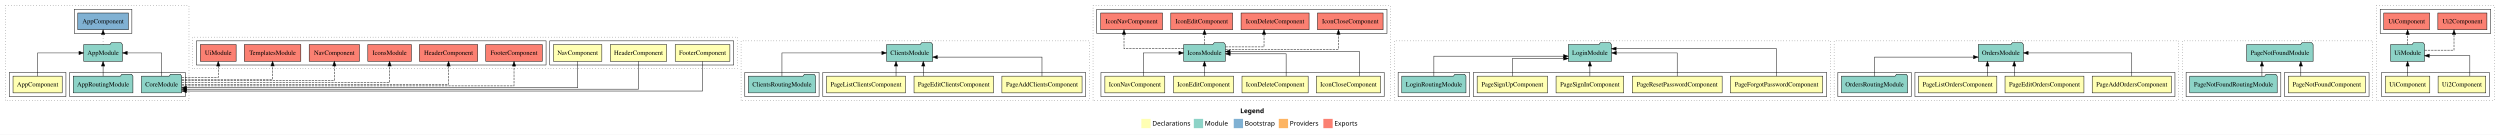
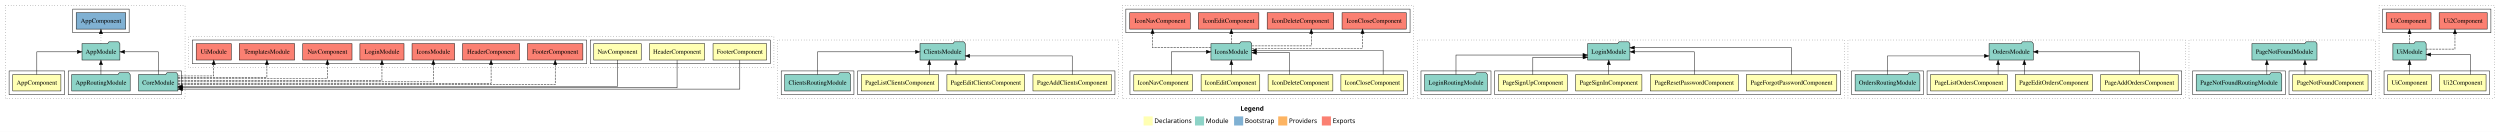
- <svg xmlns="http://www.w3.org/2000/svg" width="5384pt" height="290pt" viewBox="0.00 0.00 5384.00 290.00">
+ <svg xmlns="http://www.w3.org/2000/svg" width="5498pt" height="290pt" viewBox="0.00 0.00 5498.00 290.00">
  <g id="graph0" class="graph" transform="scale(1 1) rotate(0) translate(4 286)">
-     <polygon fill="white" stroke="transparent" points="-4,4 -4,-286 5380,-286 5380,4 -4,4" />
-     <text text-anchor="start" x="2667.01" y="-42.4" font-family="sans-serif" font-weight="bold" font-size="14.00">Legend</text>
-     <polygon fill="#ffffb3" stroke="transparent" points="2454,-10 2454,-30 2474,-30 2474,-10 2454,-10" />
-     <text text-anchor="start" x="2477.63" y="-15.4" font-family="sans-serif" font-size="14.00">  Declarations</text>
-     <polygon fill="#8dd3c7" stroke="transparent" points="2567,-10 2567,-30 2587,-30 2587,-10 2567,-10" />
-     <text text-anchor="start" x="2590.73" y="-15.4" font-family="sans-serif" font-size="14.00">  Module</text>
-     <polygon fill="#80b1d3" stroke="transparent" points="2653,-10 2653,-30 2673,-30 2673,-10 2653,-10" />
-     <text text-anchor="start" x="2676.78" y="-15.4" font-family="sans-serif" font-size="14.00">  Bootstrap</text>
-     <polygon fill="#fdb462" stroke="transparent" points="2750,-10 2750,-30 2770,-30 2770,-10 2750,-10" />
-     <text text-anchor="start" x="2773.67" y="-15.4" font-family="sans-serif" font-size="14.00">  Providers</text>
-     <polygon fill="#fb8072" stroke="transparent" points="2846,-10 2846,-30 2866,-30 2866,-10 2846,-10" />
-     <text text-anchor="start" x="2869.73" y="-15.4" font-family="sans-serif" font-size="14.00">  Exports</text>
+     <polygon fill="white" stroke="transparent" points="-4,4 -4,-286 5494,-286 5494,4 -4,4" />
+     <text text-anchor="start" x="2724.01" y="-42.4" font-family="sans-serif" font-weight="bold" font-size="14.00">Legend</text>
+     <polygon fill="#ffffb3" stroke="transparent" points="2511,-10 2511,-30 2531,-30 2531,-10 2511,-10" />
+     <text text-anchor="start" x="2534.63" y="-15.4" font-family="sans-serif" font-size="14.00">  Declarations</text>
+     <polygon fill="#8dd3c7" stroke="transparent" points="2624,-10 2624,-30 2644,-30 2644,-10 2624,-10" />
+     <text text-anchor="start" x="2647.73" y="-15.4" font-family="sans-serif" font-size="14.00">  Module</text>
+     <polygon fill="#80b1d3" stroke="transparent" points="2710,-10 2710,-30 2730,-30 2730,-10 2710,-10" />
+     <text text-anchor="start" x="2733.78" y="-15.4" font-family="sans-serif" font-size="14.00">  Bootstrap</text>
+     <polygon fill="#fdb462" stroke="transparent" points="2807,-10 2807,-30 2827,-30 2827,-10 2807,-10" />
+     <text text-anchor="start" x="2830.67" y="-15.4" font-family="sans-serif" font-size="14.00">  Providers</text>
+     <polygon fill="#fb8072" stroke="transparent" points="2903,-10 2903,-30 2923,-30 2923,-10 2903,-10" />
+     <text text-anchor="start" x="2926.73" y="-15.4" font-family="sans-serif" font-size="14.00">  Exports</text>
    <g id="clust1" class="cluster">
      <polygon fill="none" stroke="black" stroke-dasharray="1,5" points="8,-70 8,-274 403,-274 403,-70 8,-70" />
    </g>
    <g id="clust2" class="cluster">
      <polygon fill="none" stroke="black" points="16,-78 16,-130 138,-130 138,-78 16,-78" />
    </g>
    <g id="clust4" class="cluster">
      <polygon fill="none" stroke="black" points="146,-78 146,-130 395,-130 395,-78 146,-78" />
    </g>
    <g id="clust6" class="cluster">
      <polygon fill="none" stroke="black" points="156,-214 156,-266 280,-266 280,-214 156,-214" />
    </g>
    <g id="clust14" class="cluster">
-       <polygon fill="none" stroke="black" stroke-dasharray="1,5" points="1592,-70 1592,-198 2342,-198 2342,-70 1592,-70" />
+       <polygon fill="none" stroke="black" stroke-dasharray="1,5" points="1706,-70 1706,-198 2456,-198 2456,-70 1706,-70" />
    </g>
    <g id="clust15" class="cluster">
-       <polygon fill="none" stroke="black" points="1768,-78 1768,-130 2334,-130 2334,-78 1768,-78" />
+       <polygon fill="none" stroke="black" points="1882,-78 1882,-130 2448,-130 2448,-78 1882,-78" />
    </g>
    <g id="clust19" class="cluster">
-       <polygon fill="none" stroke="black" points="1600,-78 1600,-130 1760,-130 1760,-78 1600,-78" />
+       <polygon fill="none" stroke="black" points="1714,-78 1714,-130 1874,-130 1874,-78 1714,-78" />
    </g>
    <g id="clust29" class="cluster">
-       <polygon fill="none" stroke="black" stroke-dasharray="1,5" points="411,-138 411,-206 1584,-206 1584,-138 411,-138" />
+       <polygon fill="none" stroke="black" stroke-dasharray="1,5" points="411,-138 411,-206 1698,-206 1698,-138 411,-138" />
    </g>
    <g id="clust30" class="cluster">
-       <polygon fill="none" stroke="black" points="1180,-146 1180,-198 1576,-198 1576,-146 1180,-146" />
+       <polygon fill="none" stroke="black" points="1294,-146 1294,-198 1690,-198 1690,-146 1294,-146" />
    </g>
    <g id="clust35" class="cluster">
-       <polygon fill="none" stroke="black" points="419,-146 419,-198 1172,-198 1172,-146 419,-146" />
+       <polygon fill="none" stroke="black" points="419,-146 419,-198 1286,-198 1286,-146 419,-146" />
    </g>
    <g id="clust38" class="cluster">
-       <polygon fill="none" stroke="black" stroke-dasharray="1,5" points="2350,-70 2350,-274 2991,-274 2991,-70 2350,-70" />
+       <polygon fill="none" stroke="black" stroke-dasharray="1,5" points="2464,-70 2464,-274 3105,-274 3105,-70 2464,-70" />
    </g>
    <g id="clust39" class="cluster">
-       <polygon fill="none" stroke="black" points="2367,-78 2367,-130 2977,-130 2977,-78 2367,-78" />
+       <polygon fill="none" stroke="black" points="2481,-78 2481,-130 3091,-130 3091,-78 2481,-78" />
    </g>
    <g id="clust45" class="cluster">
-       <polygon fill="none" stroke="black" points="2358,-214 2358,-266 2983,-266 2983,-214 2358,-214" />
+       <polygon fill="none" stroke="black" points="2472,-214 2472,-266 3097,-266 3097,-214 2472,-214" />
    </g>
    <g id="clust48" class="cluster">
-       <polygon fill="none" stroke="black" stroke-dasharray="1,5" points="2999,-70 2999,-198 3938,-198 3938,-70 2999,-70" />
+       <polygon fill="none" stroke="black" stroke-dasharray="1,5" points="3113,-70 3113,-198 4052,-198 4052,-70 3113,-70" />
    </g>
    <g id="clust49" class="cluster">
-       <polygon fill="none" stroke="black" points="3169,-78 3169,-130 3930,-130 3930,-78 3169,-78" />
+       <polygon fill="none" stroke="black" points="3283,-78 3283,-130 4044,-130 4044,-78 3283,-78" />
    </g>
    <g id="clust54" class="cluster">
-       <polygon fill="none" stroke="black" points="3007,-78 3007,-130 3161,-130 3161,-78 3007,-78" />
+       <polygon fill="none" stroke="black" points="3121,-78 3121,-130 3275,-130 3275,-78 3121,-78" />
    </g>
    <g id="clust64" class="cluster">
-       <polygon fill="none" stroke="black" stroke-dasharray="1,5" points="3946,-70 3946,-198 4688,-198 4688,-70 3946,-70" />
+       <polygon fill="none" stroke="black" stroke-dasharray="1,5" points="4060,-70 4060,-198 4802,-198 4802,-70 4060,-70" />
    </g>
    <g id="clust65" class="cluster">
-       <polygon fill="none" stroke="black" points="4120,-78 4120,-130 4680,-130 4680,-78 4120,-78" />
+       <polygon fill="none" stroke="black" points="4234,-78 4234,-130 4794,-130 4794,-78 4234,-78" />
    </g>
    <g id="clust69" class="cluster">
-       <polygon fill="none" stroke="black" points="3954,-78 3954,-130 4112,-130 4112,-78 3954,-78" />
+       <polygon fill="none" stroke="black" points="4068,-78 4068,-130 4226,-130 4226,-78 4068,-78" />
    </g>
    <g id="clust79" class="cluster">
-       <polygon fill="none" stroke="black" stroke-dasharray="1,5" points="4696,-70 4696,-198 5106,-198 5106,-70 4696,-70" />
+       <polygon fill="none" stroke="black" stroke-dasharray="1,5" points="4810,-70 4810,-198 5220,-198 5220,-70 4810,-70" />
    </g>
    <g id="clust80" class="cluster">
-       <polygon fill="none" stroke="black" points="4916,-78 4916,-130 5098,-130 5098,-78 4916,-78" />
+       <polygon fill="none" stroke="black" points="5030,-78 5030,-130 5212,-130 5212,-78 5030,-78" />
    </g>
    <g id="clust82" class="cluster">
-       <polygon fill="none" stroke="black" points="4704,-78 4704,-130 4908,-130 4908,-78 4704,-78" />
+       <polygon fill="none" stroke="black" points="4818,-78 4818,-130 5022,-130 5022,-78 4818,-78" />
    </g>
    <g id="clust104" class="cluster">
-       <polygon fill="none" stroke="black" stroke-dasharray="1,5" points="5114,-70 5114,-274 5368,-274 5368,-70 5114,-70" />
+       <polygon fill="none" stroke="black" stroke-dasharray="1,5" points="5228,-70 5228,-274 5482,-274 5482,-70 5228,-70" />
    </g>
    <g id="clust105" class="cluster">
-       <polygon fill="none" stroke="black" points="5125,-78 5125,-130 5357,-130 5357,-78 5125,-78" />
+       <polygon fill="none" stroke="black" points="5239,-78 5239,-130 5471,-130 5471,-78 5239,-78" />
    </g>
    <g id="clust109" class="cluster">
-       <polygon fill="none" stroke="black" points="5122,-214 5122,-266 5360,-266 5360,-214 5122,-214" />
+       <polygon fill="none" stroke="black" points="5236,-214 5236,-266 5474,-266 5474,-214 5236,-214" />
    </g>
    <g id="node1" class="node">
      <polygon fill="#ffffb3" stroke="black" points="129.94,-122 24.06,-122 24.06,-86 129.94,-86 129.94,-122" />
      <text text-anchor="middle" x="77" y="-99.8" font-family="Times,serif" font-size="14.00">AppComponent</text>
    </g>
    <g id="node2" class="node">
      <polygon fill="#8dd3c7" stroke="black" points="259.66,-190 256.66,-194 235.66,-194 232.66,-190 176.34,-190 176.34,-154 259.66,-154 259.66,-190" />
      <text text-anchor="middle" x="218" y="-167.8" font-family="Times,serif" font-size="14.00">AppModule</text>
    </g>
    <g id="edge1" class="edge">
      <path fill="none" stroke="black" d="M77,-122.22C77,-142.37 77,-172 77,-172 77,-172 166.08,-172 166.08,-172" />
      <polygon fill="black" stroke="black" points="166.08,-175.5 176.08,-172 166.08,-168.5 166.08,-175.5" />
    </g>
    <g id="node5" class="node">
      <polygon fill="#80b1d3" stroke="black" points="272.44,-258 163.56,-258 163.56,-222 272.44,-222 272.44,-258" />
      <text text-anchor="middle" x="218" y="-235.8" font-family="Times,serif" font-size="14.00">AppComponent </text>
    </g>
    <g id="edge4" class="edge">
      <path fill="none" stroke="black" stroke-dasharray="1,5" d="M218,-190.22C218,-190.22 218,-211.73 218,-211.73" />
      <polygon fill="black" stroke="black" points="214.5,-211.73 218,-221.73 221.5,-211.73 214.5,-211.73" />
    </g>
    <g id="node3" class="node">
      <polygon fill="#8dd3c7" stroke="black" points="282.27,-122 279.27,-126 258.27,-126 255.27,-122 153.73,-122 153.73,-86 282.27,-86 282.27,-122" />
      <text text-anchor="middle" x="218" y="-99.8" font-family="Times,serif" font-size="14.00">AppRoutingModule</text>
    </g>
    <g id="edge2" class="edge">
      <path fill="none" stroke="black" d="M218,-122.22C218,-122.22 218,-143.73 218,-143.73" />
      <polygon fill="black" stroke="black" points="214.5,-143.73 218,-153.73 221.5,-143.73 214.5,-143.73" />
    </g>
    <g id="node4" class="node">
      <polygon fill="#8dd3c7" stroke="black" points="387.26,-122 384.26,-126 363.26,-126 360.26,-122 300.74,-122 300.74,-86 387.26,-86 387.26,-122" />
      <text text-anchor="middle" x="344" y="-99.8" font-family="Times,serif" font-size="14.00">CoreModule</text>
    </g>
    <g id="edge3" class="edge">
      <path fill="none" stroke="black" d="M344,-122.22C344,-142.37 344,-172 344,-172 344,-172 269.96,-172 269.96,-172" />
      <polygon fill="black" stroke="black" points="269.96,-168.5 259.96,-172 269.96,-175.5 269.96,-168.5" />
    </g>
    <g id="node14" class="node">
-       <polygon fill="#fb8072" stroke="black" points="1163.88,-190 1042.12,-190 1042.12,-154 1163.88,-154 1163.88,-190" />
-       <text text-anchor="middle" x="1103" y="-167.8" font-family="Times,serif" font-size="14.00">FooterComponent </text>
+       <polygon fill="#fb8072" stroke="black" points="1277.88,-190 1156.12,-190 1156.12,-154 1277.88,-154 1277.88,-190" />
+       <text text-anchor="middle" x="1217" y="-167.8" font-family="Times,serif" font-size="14.00">FooterComponent </text>
    </g>
    <g id="edge12" class="edge">
-       <path fill="none" stroke="black" stroke-dasharray="5,2" d="M387.53,-101C548.81,-101 1103,-101 1103,-101 1103,-101 1103,-143.72 1103,-143.72" />
-       <polygon fill="black" stroke="black" points="1099.5,-143.72 1103,-153.72 1106.5,-143.72 1099.5,-143.72" />
+       <path fill="none" stroke="black" stroke-dasharray="5,2" d="M387.29,-100C563.45,-100 1217,-100 1217,-100 1217,-100 1217,-143.83 1217,-143.83" />
+       <polygon fill="black" stroke="black" points="1213.5,-143.83 1217,-153.83 1220.5,-143.83 1213.5,-143.83" />
    </g>
    <g id="node15" class="node">
-       <polygon fill="#fb8072" stroke="black" points="1024.74,-190 899.26,-190 899.26,-154 1024.74,-154 1024.74,-190" />
-       <text text-anchor="middle" x="962" y="-167.8" font-family="Times,serif" font-size="14.00">HeaderComponent </text>
+       <polygon fill="#fb8072" stroke="black" points="1138.74,-190 1013.26,-190 1013.26,-154 1138.74,-154 1138.74,-190" />
+       <text text-anchor="middle" x="1076" y="-167.8" font-family="Times,serif" font-size="14.00">HeaderComponent </text>
    </g>
    <g id="edge13" class="edge">
-       <path fill="none" stroke="black" stroke-dasharray="5,2" d="M387.46,-104C528.13,-104 962,-104 962,-104 962,-104 962,-143.78 962,-143.78" />
-       <polygon fill="black" stroke="black" points="958.5,-143.78 962,-153.78 965.5,-143.78 958.5,-143.78" />
+       <path fill="none" stroke="black" stroke-dasharray="5,2" d="M387.33,-103C544.57,-103 1076,-103 1076,-103 1076,-103 1076,-143.87 1076,-143.87" />
+       <polygon fill="black" stroke="black" points="1072.5,-143.87 1076,-153.87 1079.5,-143.87 1072.5,-143.87" />
    </g>
    <g id="node16" class="node">
-       <polygon fill="#fb8072" stroke="black" points="881.87,-190 788.13,-190 788.13,-154 881.87,-154 881.87,-190" />
-       <text text-anchor="middle" x="835" y="-167.8" font-family="Times,serif" font-size="14.00">IconsModule </text>
+       <polygon fill="#fb8072" stroke="black" points="995.87,-190 902.13,-190 902.13,-154 995.87,-154 995.87,-190" />
+       <text text-anchor="middle" x="949" y="-167.8" font-family="Times,serif" font-size="14.00">IconsModule </text>
    </g>
    <g id="edge14" class="edge">
-       <path fill="none" stroke="black" stroke-dasharray="5,2" d="M387.57,-108C507.74,-108 835,-108 835,-108 835,-108 835,-143.83 835,-143.83" />
-       <polygon fill="black" stroke="black" points="831.5,-143.83 835,-153.83 838.5,-143.83 831.5,-143.83" />
+       <path fill="none" stroke="black" stroke-dasharray="5,2" d="M387.51,-106C526.23,-106 949,-106 949,-106 949,-106 949,-143.97 949,-143.97" />
+       <polygon fill="black" stroke="black" points="945.5,-143.97 949,-153.97 952.5,-143.97 945.5,-143.97" />
    </g>
    <g id="node17" class="node">
+       <polygon fill="#fb8072" stroke="black" points="884.49,-190 787.51,-190 787.51,-154 884.49,-154 884.49,-190" />
+       <text text-anchor="middle" x="836" y="-167.8" font-family="Times,serif" font-size="14.00">LoginModule </text>
+     </g>
+     <g id="edge15" class="edge">
+       <path fill="none" stroke="black" stroke-dasharray="5,2" d="M387.66,-109C508.07,-109 836,-109 836,-109 836,-109 836,-143.78 836,-143.78" />
+       <polygon fill="black" stroke="black" points="832.5,-143.78 836,-153.78 839.5,-143.78 832.5,-143.78" />
+     </g>
+     <g id="node18" class="node">
      <polygon fill="#fb8072" stroke="black" points="770.15,-190 661.85,-190 661.85,-154 770.15,-154 770.15,-190" />
      <text text-anchor="middle" x="716" y="-167.8" font-family="Times,serif" font-size="14.00">NavComponent </text>
    </g>
-     <g id="edge15" class="edge">
-       <path fill="none" stroke="black" stroke-dasharray="5,2" d="M387.4,-112C485.53,-112 716,-112 716,-112 716,-112 716,-144 716,-144" />
-       <polygon fill="black" stroke="black" points="712.5,-144 716,-154 719.5,-144 712.5,-144" />
-     </g>
-     <g id="node18" class="node">
+     <g id="edge16" class="edge">
+       <path fill="none" stroke="black" stroke-dasharray="5,2" d="M387.4,-113C485.53,-113 716,-113 716,-113 716,-113 716,-143.98 716,-143.98" />
+       <polygon fill="black" stroke="black" points="712.5,-143.98 716,-153.98 719.5,-143.98 712.5,-143.98" />
+     </g>
+     <g id="node19" class="node">
      <polygon fill="#fb8072" stroke="black" points="643.86,-190 522.14,-190 522.14,-154 643.86,-154 643.86,-190" />
      <text text-anchor="middle" x="583" y="-167.8" font-family="Times,serif" font-size="14.00">TemplatesModule </text>
    </g>
-     <g id="edge16" class="edge">
-       <path fill="none" stroke="black" stroke-dasharray="5,2" d="M387.28,-115C456.15,-115 583,-115 583,-115 583,-115 583,-143.96 583,-143.96" />
-       <polygon fill="black" stroke="black" points="579.5,-143.96 583,-153.96 586.5,-143.96 579.5,-143.96" />
-     </g>
-     <g id="node19" class="node">
+     <g id="edge17" class="edge">
+       <path fill="none" stroke="black" stroke-dasharray="5,2" d="M387.28,-116C456.15,-116 583,-116 583,-116 583,-116 583,-143.97 583,-143.97" />
+       <polygon fill="black" stroke="black" points="579.5,-143.97 583,-153.97 586.5,-143.97 579.5,-143.97" />
+     </g>
+     <g id="node20" class="node">
      <polygon fill="#fb8072" stroke="black" points="504.55,-190 427.45,-190 427.45,-154 504.55,-154 504.55,-190" />
      <text text-anchor="middle" x="466" y="-167.8" font-family="Times,serif" font-size="14.00">UiModule </text>
    </g>
-     <g id="edge17" class="edge">
+     <g id="edge18" class="edge">
      <path fill="none" stroke="black" stroke-dasharray="5,2" d="M387.36,-119C422.42,-119 466,-119 466,-119 466,-119 466,-143.76 466,-143.76" />
      <polygon fill="black" stroke="black" points="462.5,-143.76 466,-153.76 469.5,-143.76 462.5,-143.76" />
    </g>
    <g id="node6" class="node">
-       <polygon fill="#ffffb3" stroke="black" points="2326.32,-122 2153.68,-122 2153.68,-86 2326.32,-86 2326.32,-122" />
-       <text text-anchor="middle" x="2240" y="-99.8" font-family="Times,serif" font-size="14.00">PageAddClientsComponent</text>
+       <polygon fill="#ffffb3" stroke="black" points="2440.32,-122 2267.68,-122 2267.68,-86 2440.32,-86 2440.32,-122" />
+       <text text-anchor="middle" x="2354" y="-99.8" font-family="Times,serif" font-size="14.00">PageAddClientsComponent</text>
    </g>
    <g id="node9" class="node">
-       <polygon fill="#8dd3c7" stroke="black" points="2004.72,-190 2001.72,-194 1980.72,-194 1977.72,-190 1905.28,-190 1905.28,-154 2004.72,-154 2004.72,-190" />
-       <text text-anchor="middle" x="1955" y="-167.8" font-family="Times,serif" font-size="14.00">ClientsModule</text>
+       <polygon fill="#8dd3c7" stroke="black" points="2118.72,-190 2115.72,-194 2094.72,-194 2091.72,-190 2019.28,-190 2019.28,-154 2118.72,-154 2118.72,-190" />
+       <text text-anchor="middle" x="2069" y="-167.8" font-family="Times,serif" font-size="14.00">ClientsModule</text>
    </g>
    <g id="edge5" class="edge">
-       <path fill="none" stroke="black" d="M2240,-122.02C2240,-139.37 2240,-163 2240,-163 2240,-163 2014.64,-163 2014.64,-163" />
-       <polygon fill="black" stroke="black" points="2014.64,-159.5 2004.64,-163 2014.64,-166.5 2014.64,-159.5" />
+       <path fill="none" stroke="black" d="M2354,-122.02C2354,-139.37 2354,-163 2354,-163 2354,-163 2128.64,-163 2128.64,-163" />
+       <polygon fill="black" stroke="black" points="2128.64,-159.5 2118.64,-163 2128.64,-166.5 2128.64,-159.5" />
    </g>
    <g id="node7" class="node">
-       <polygon fill="#ffffb3" stroke="black" points="2135.55,-122 1964.45,-122 1964.45,-86 2135.55,-86 2135.55,-122" />
-       <text text-anchor="middle" x="2050" y="-99.8" font-family="Times,serif" font-size="14.00">PageEditClientsComponent</text>
+       <polygon fill="#ffffb3" stroke="black" points="2249.55,-122 2078.45,-122 2078.45,-86 2249.55,-86 2249.55,-122" />
+       <text text-anchor="middle" x="2164" y="-99.8" font-family="Times,serif" font-size="14.00">PageEditClientsComponent</text>
    </g>
    <g id="edge6" class="edge">
-       <path fill="none" stroke="black" d="M1984.42,-122.22C1984.42,-122.22 1984.42,-143.73 1984.42,-143.73" />
-       <polygon fill="black" stroke="black" points="1980.92,-143.73 1984.42,-153.73 1987.92,-143.73 1980.92,-143.73" />
+       <path fill="none" stroke="black" d="M2098.42,-122.22C2098.42,-122.22 2098.42,-143.73 2098.42,-143.73" />
+       <polygon fill="black" stroke="black" points="2094.92,-143.73 2098.42,-153.73 2101.92,-143.73 2094.92,-143.73" />
    </g>
    <g id="node8" class="node">
-       <polygon fill="#ffffb3" stroke="black" points="1945.99,-122 1776.01,-122 1776.01,-86 1945.99,-86 1945.99,-122" />
-       <text text-anchor="middle" x="1861" y="-99.8" font-family="Times,serif" font-size="14.00">PageListClientsComponent</text>
+       <polygon fill="#ffffb3" stroke="black" points="2059.99,-122 1890.01,-122 1890.01,-86 2059.99,-86 2059.99,-122" />
+       <text text-anchor="middle" x="1975" y="-99.8" font-family="Times,serif" font-size="14.00">PageListClientsComponent</text>
    </g>
    <g id="edge7" class="edge">
-       <path fill="none" stroke="black" d="M1925.69,-122.22C1925.69,-122.22 1925.69,-143.73 1925.69,-143.73" />
-       <polygon fill="black" stroke="black" points="1922.19,-143.73 1925.69,-153.73 1929.19,-143.73 1922.19,-143.73" />
+       <path fill="none" stroke="black" d="M2039.69,-122.22C2039.69,-122.22 2039.69,-143.73 2039.69,-143.73" />
+       <polygon fill="black" stroke="black" points="2036.19,-143.73 2039.69,-153.73 2043.19,-143.73 2036.19,-143.73" />
    </g>
    <g id="node10" class="node">
-       <polygon fill="#8dd3c7" stroke="black" points="1752.34,-122 1749.34,-126 1728.34,-126 1725.34,-122 1607.66,-122 1607.66,-86 1752.34,-86 1752.34,-122" />
-       <text text-anchor="middle" x="1680" y="-99.8" font-family="Times,serif" font-size="14.00">ClientsRoutingModule</text>
+       <polygon fill="#8dd3c7" stroke="black" points="1866.34,-122 1863.34,-126 1842.34,-126 1839.34,-122 1721.66,-122 1721.66,-86 1866.34,-86 1866.34,-122" />
+       <text text-anchor="middle" x="1794" y="-99.8" font-family="Times,serif" font-size="14.00">ClientsRoutingModule</text>
    </g>
    <g id="edge8" class="edge">
-       <path fill="none" stroke="black" d="M1680,-122.22C1680,-142.37 1680,-172 1680,-172 1680,-172 1895.2,-172 1895.2,-172" />
-       <polygon fill="black" stroke="black" points="1895.2,-175.5 1905.2,-172 1895.2,-168.5 1895.2,-175.5" />
+       <path fill="none" stroke="black" d="M1794,-122.22C1794,-142.37 1794,-172 1794,-172 1794,-172 2009.2,-172 2009.2,-172" />
+       <polygon fill="black" stroke="black" points="2009.2,-175.5 2019.2,-172 2009.2,-168.5 2009.2,-175.5" />
    </g>
    <g id="node11" class="node">
-       <polygon fill="#ffffb3" stroke="black" points="1567.88,-190 1450.12,-190 1450.12,-154 1567.88,-154 1567.88,-190" />
-       <text text-anchor="middle" x="1509" y="-167.8" font-family="Times,serif" font-size="14.00">FooterComponent</text>
+       <polygon fill="#ffffb3" stroke="black" points="1681.88,-190 1564.12,-190 1564.12,-154 1681.88,-154 1681.88,-190" />
+       <text text-anchor="middle" x="1623" y="-167.8" font-family="Times,serif" font-size="14.00">FooterComponent</text>
    </g>
    <g id="edge9" class="edge">
-       <path fill="none" stroke="black" d="M1509,-153.8C1509,-129.64 1509,-90 1509,-90 1509,-90 397.54,-90 397.54,-90" />
-       <polygon fill="black" stroke="black" points="397.54,-86.5 387.54,-90 397.54,-93.5 397.54,-86.5" />
+       <path fill="none" stroke="black" d="M1623,-153.8C1623,-129.64 1623,-90 1623,-90 1623,-90 397.29,-90 397.29,-90" />
+       <polygon fill="black" stroke="black" points="397.29,-86.5 387.29,-90 397.29,-93.5 397.29,-86.5" />
    </g>
    <g id="node12" class="node">
-       <polygon fill="#ffffb3" stroke="black" points="1431.74,-190 1310.26,-190 1310.26,-154 1431.74,-154 1431.74,-190" />
-       <text text-anchor="middle" x="1371" y="-167.8" font-family="Times,serif" font-size="14.00">HeaderComponent</text>
+       <polygon fill="#ffffb3" stroke="black" points="1545.74,-190 1424.26,-190 1424.26,-154 1545.74,-154 1545.74,-190" />
+       <text text-anchor="middle" x="1485" y="-167.8" font-family="Times,serif" font-size="14.00">HeaderComponent</text>
    </g>
    <g id="edge10" class="edge">
-       <path fill="none" stroke="black" d="M1371,-153.91C1371,-130.87 1371,-94 1371,-94 1371,-94 397.47,-94 397.47,-94" />
-       <polygon fill="black" stroke="black" points="397.47,-90.5 387.47,-94 397.47,-97.5 397.47,-90.5" />
+       <path fill="none" stroke="black" d="M1485,-153.68C1485,-130.34 1485,-93 1485,-93 1485,-93 397.34,-93 397.34,-93" />
+       <polygon fill="black" stroke="black" points="397.34,-89.5 387.34,-93 397.34,-96.5 397.34,-89.5" />
    </g>
    <g id="node13" class="node">
-       <polygon fill="#ffffb3" stroke="black" points="1292.15,-190 1187.85,-190 1187.85,-154 1292.15,-154 1292.15,-190" />
-       <text text-anchor="middle" x="1240" y="-167.8" font-family="Times,serif" font-size="14.00">NavComponent</text>
+       <polygon fill="#ffffb3" stroke="black" points="1406.15,-190 1301.85,-190 1301.85,-154 1406.15,-154 1406.15,-190" />
+       <text text-anchor="middle" x="1354" y="-167.8" font-family="Times,serif" font-size="14.00">NavComponent</text>
    </g>
    <g id="edge11" class="edge">
-       <path fill="none" stroke="black" d="M1240,-153.84C1240,-131.65 1240,-97 1240,-97 1240,-97 397.52,-97 397.52,-97" />
-       <polygon fill="black" stroke="black" points="397.52,-93.5 387.52,-97 397.52,-100.5 397.52,-93.5" />
-     </g>
-     <g id="node20" class="node">
-       <polygon fill="#ffffb3" stroke="black" points="2969.09,-122 2830.91,-122 2830.91,-86 2969.09,-86 2969.09,-122" />
-       <text text-anchor="middle" x="2900" y="-99.8" font-family="Times,serif" font-size="14.00">IconCloseComponent</text>
+       <path fill="none" stroke="black" d="M1354,-153.99C1354,-131.51 1354,-96 1354,-96 1354,-96 397.4,-96 397.4,-96" />
+       <polygon fill="black" stroke="black" points="397.4,-92.5 387.4,-96 397.4,-99.5 397.4,-92.5" />
+     </g>
+     <g id="node21" class="node">
+       <polygon fill="#ffffb3" stroke="black" points="3083.09,-122 2944.91,-122 2944.91,-86 3083.09,-86 3083.09,-122" />
+       <text text-anchor="middle" x="3014" y="-99.8" font-family="Times,serif" font-size="14.00">IconCloseComponent</text>
+     </g>
+     <g id="node25" class="node">
+       <polygon fill="#8dd3c7" stroke="black" points="2748.87,-190 2745.87,-194 2724.87,-194 2721.87,-190 2659.13,-190 2659.13,-154 2748.87,-154 2748.87,-190" />
+       <text text-anchor="middle" x="2704" y="-167.8" font-family="Times,serif" font-size="14.00">IconsModule</text>
+     </g>
+     <g id="edge19" class="edge">
+       <path fill="none" stroke="black" d="M3037.77,-122.28C3037.77,-143.32 3037.77,-175 3037.77,-175 3037.77,-175 2759.01,-175 2759.01,-175" />
+       <polygon fill="black" stroke="black" points="2759.01,-171.5 2749.01,-175 2759.01,-178.5 2759.01,-171.5" />
+     </g>
+     <g id="node22" class="node">
+       <polygon fill="#ffffb3" stroke="black" points="2927.24,-122 2784.76,-122 2784.76,-86 2927.24,-86 2927.24,-122" />
+       <text text-anchor="middle" x="2856" y="-99.8" font-family="Times,serif" font-size="14.00">IconDeleteComponent</text>
+     </g>
+     <g id="edge20" class="edge">
+       <path fill="none" stroke="black" d="M2832.21,-122.03C2832.21,-141.58 2832.21,-170 2832.21,-170 2832.21,-170 2759.2,-170 2759.2,-170" />
+       <polygon fill="black" stroke="black" points="2759.2,-166.5 2749.2,-170 2759.2,-173.5 2759.2,-166.5" />
+     </g>
+     <g id="node23" class="node">
+       <polygon fill="#ffffb3" stroke="black" points="2766.54,-122 2637.46,-122 2637.46,-86 2766.54,-86 2766.54,-122" />
+       <text text-anchor="middle" x="2702" y="-99.8" font-family="Times,serif" font-size="14.00">IconEditComponent</text>
+     </g>
+     <g id="edge21" class="edge">
+       <path fill="none" stroke="black" d="M2704,-122.22C2704,-122.22 2704,-143.73 2704,-143.73" />
+       <polygon fill="black" stroke="black" points="2700.5,-143.73 2704,-153.73 2707.5,-143.73 2700.5,-143.73" />
    </g>
    <g id="node24" class="node">
-       <polygon fill="#8dd3c7" stroke="black" points="2634.87,-190 2631.87,-194 2610.87,-194 2607.87,-190 2545.13,-190 2545.13,-154 2634.87,-154 2634.87,-190" />
-       <text text-anchor="middle" x="2590" y="-167.8" font-family="Times,serif" font-size="14.00">IconsModule</text>
-     </g>
-     <g id="edge18" class="edge">
-       <path fill="none" stroke="black" d="M2923.77,-122.28C2923.77,-143.32 2923.77,-175 2923.77,-175 2923.77,-175 2645.01,-175 2645.01,-175" />
-       <polygon fill="black" stroke="black" points="2645.01,-171.5 2635.01,-175 2645.01,-178.5 2645.01,-171.5" />
-     </g>
-     <g id="node21" class="node">
-       <polygon fill="#ffffb3" stroke="black" points="2813.24,-122 2670.76,-122 2670.76,-86 2813.24,-86 2813.24,-122" />
-       <text text-anchor="middle" x="2742" y="-99.8" font-family="Times,serif" font-size="14.00">IconDeleteComponent</text>
-     </g>
-     <g id="edge19" class="edge">
-       <path fill="none" stroke="black" d="M2765.79,-122.03C2765.79,-141.58 2765.79,-170 2765.79,-170 2765.79,-170 2645.27,-170 2645.27,-170" />
-       <polygon fill="black" stroke="black" points="2645.27,-166.5 2635.27,-170 2645.27,-173.5 2645.27,-166.5" />
-     </g>
-     <g id="node22" class="node">
-       <polygon fill="#ffffb3" stroke="black" points="2652.54,-122 2523.46,-122 2523.46,-86 2652.54,-86 2652.54,-122" />
-       <text text-anchor="middle" x="2588" y="-99.8" font-family="Times,serif" font-size="14.00">IconEditComponent</text>
-     </g>
-     <g id="edge20" class="edge">
-       <path fill="none" stroke="black" d="M2590,-122.22C2590,-122.22 2590,-143.73 2590,-143.73" />
-       <polygon fill="black" stroke="black" points="2586.5,-143.73 2590,-153.73 2593.5,-143.73 2586.5,-143.73" />
-     </g>
-     <g id="node23" class="node">
-       <polygon fill="#ffffb3" stroke="black" points="2504.53,-122 2375.47,-122 2375.47,-86 2504.53,-86 2504.53,-122" />
-       <text text-anchor="middle" x="2440" y="-99.8" font-family="Times,serif" font-size="14.00">IconNavComponent</text>
-     </g>
-     <g id="edge21" class="edge">
-       <path fill="none" stroke="black" d="M2458.09,-122.22C2458.09,-142.37 2458.09,-172 2458.09,-172 2458.09,-172 2534.97,-172 2534.97,-172" />
-       <polygon fill="black" stroke="black" points="2534.97,-175.5 2544.97,-172 2534.97,-168.5 2534.97,-175.5" />
-     </g>
-     <g id="node25" class="node">
-       <polygon fill="#fb8072" stroke="black" points="2974.59,-258 2833.41,-258 2833.41,-222 2974.59,-222 2974.59,-258" />
-       <text text-anchor="middle" x="2904" y="-235.8" font-family="Times,serif" font-size="14.00">IconCloseComponent </text>
+       <polygon fill="#ffffb3" stroke="black" points="2618.53,-122 2489.47,-122 2489.47,-86 2618.53,-86 2618.53,-122" />
+       <text text-anchor="middle" x="2554" y="-99.8" font-family="Times,serif" font-size="14.00">IconNavComponent</text>
    </g>
    <g id="edge22" class="edge">
-       <path fill="none" stroke="black" stroke-dasharray="5,2" d="M2635.08,-180C2716.21,-180 2878.48,-180 2878.48,-180 2878.48,-180 2878.48,-212 2878.48,-212" />
-       <polygon fill="black" stroke="black" points="2874.98,-212 2878.48,-222 2881.98,-212 2874.98,-212" />
+       <path fill="none" stroke="black" d="M2572.09,-122.22C2572.09,-142.37 2572.09,-172 2572.09,-172 2572.09,-172 2648.97,-172 2648.97,-172" />
+       <polygon fill="black" stroke="black" points="2648.97,-175.5 2658.97,-172 2648.97,-168.5 2648.97,-175.5" />
    </g>
    <g id="node26" class="node">
-       <polygon fill="#fb8072" stroke="black" points="2815.24,-258 2668.76,-258 2668.76,-222 2815.24,-222 2815.24,-258" />
-       <text text-anchor="middle" x="2742" y="-235.8" font-family="Times,serif" font-size="14.00">IconDeleteComponent </text>
+       <polygon fill="#fb8072" stroke="black" points="3088.59,-258 2947.41,-258 2947.41,-222 3088.59,-222 3088.59,-258" />
+       <text text-anchor="middle" x="3018" y="-235.8" font-family="Times,serif" font-size="14.00">IconCloseComponent </text>
    </g>
    <g id="edge23" class="edge">
-       <path fill="none" stroke="black" stroke-dasharray="5,2" d="M2635.2,-185C2672.11,-185 2718.21,-185 2718.21,-185 2718.21,-185 2718.21,-211.99 2718.21,-211.99" />
-       <polygon fill="black" stroke="black" points="2714.71,-211.99 2718.21,-221.99 2721.71,-211.99 2714.71,-211.99" />
+       <path fill="none" stroke="black" stroke-dasharray="5,2" d="M2749.08,-180C2830.21,-180 2992.48,-180 2992.48,-180 2992.48,-180 2992.48,-212 2992.48,-212" />
+       <polygon fill="black" stroke="black" points="2988.98,-212 2992.48,-222 2995.98,-212 2988.98,-212" />
    </g>
    <g id="node27" class="node">
-       <polygon fill="#fb8072" stroke="black" points="2650.54,-258 2517.46,-258 2517.46,-222 2650.54,-222 2650.54,-258" />
-       <text text-anchor="middle" x="2584" y="-235.8" font-family="Times,serif" font-size="14.00">IconEditComponent </text>
+       <polygon fill="#fb8072" stroke="black" points="2929.24,-258 2782.76,-258 2782.76,-222 2929.24,-222 2929.24,-258" />
+       <text text-anchor="middle" x="2856" y="-235.8" font-family="Times,serif" font-size="14.00">IconDeleteComponent </text>
    </g>
    <g id="edge24" class="edge">
-       <path fill="none" stroke="black" stroke-dasharray="5,2" d="M2590,-190.22C2590,-190.22 2590,-211.73 2590,-211.73" />
-       <polygon fill="black" stroke="black" points="2586.5,-211.73 2590,-221.73 2593.5,-211.73 2586.5,-211.73" />
+       <path fill="none" stroke="black" stroke-dasharray="5,2" d="M2749.27,-185C2801.36,-185 2879.79,-185 2879.79,-185 2879.79,-185 2879.79,-211.99 2879.79,-211.99" />
+       <polygon fill="black" stroke="black" points="2876.29,-211.99 2879.79,-221.99 2883.29,-211.99 2876.29,-211.99" />
    </g>
    <g id="node28" class="node">
-       <polygon fill="#fb8072" stroke="black" points="2499.53,-258 2366.47,-258 2366.47,-222 2499.53,-222 2499.53,-258" />
-       <text text-anchor="middle" x="2433" y="-235.8" font-family="Times,serif" font-size="14.00">IconNavComponent </text>
+       <polygon fill="#fb8072" stroke="black" points="2764.54,-258 2631.46,-258 2631.46,-222 2764.54,-222 2764.54,-258" />
+       <text text-anchor="middle" x="2698" y="-235.8" font-family="Times,serif" font-size="14.00">IconEditComponent </text>
    </g>
    <g id="edge25" class="edge">
-       <path fill="none" stroke="black" stroke-dasharray="5,2" d="M2544.91,-181C2493.55,-181 2416.66,-181 2416.66,-181 2416.66,-181 2416.66,-211.98 2416.66,-211.98" />
-       <polygon fill="black" stroke="black" points="2413.16,-211.98 2416.66,-221.98 2420.16,-211.98 2413.16,-211.98" />
+       <path fill="none" stroke="black" stroke-dasharray="5,2" d="M2704,-190.22C2704,-190.22 2704,-211.73 2704,-211.73" />
+       <polygon fill="black" stroke="black" points="2700.5,-211.73 2704,-221.73 2707.5,-211.73 2700.5,-211.73" />
    </g>
    <g id="node29" class="node">
-       <polygon fill="#ffffb3" stroke="black" points="3921.53,-122 3722.47,-122 3722.47,-86 3921.53,-86 3921.53,-122" />
-       <text text-anchor="middle" x="3822" y="-99.8" font-family="Times,serif" font-size="14.00">PageForgotPasswordComponent</text>
+       <polygon fill="#fb8072" stroke="black" points="2613.53,-258 2480.47,-258 2480.47,-222 2613.53,-222 2613.53,-258" />
+       <text text-anchor="middle" x="2547" y="-235.8" font-family="Times,serif" font-size="14.00">IconNavComponent </text>
+     </g>
+     <g id="edge26" class="edge">
+       <path fill="none" stroke="black" stroke-dasharray="5,2" d="M2658.91,-181C2607.55,-181 2530.66,-181 2530.66,-181 2530.66,-181 2530.66,-211.98 2530.66,-211.98" />
+       <polygon fill="black" stroke="black" points="2527.16,-211.98 2530.66,-221.98 2534.16,-211.98 2527.16,-211.98" />
+     </g>
+     <g id="node30" class="node">
+       <polygon fill="#ffffb3" stroke="black" points="4035.53,-122 3836.47,-122 3836.47,-86 4035.53,-86 4035.53,-122" />
+       <text text-anchor="middle" x="3936" y="-99.8" font-family="Times,serif" font-size="14.00">PageForgotPasswordComponent</text>
+     </g>
+     <g id="node34" class="node">
+       <polygon fill="#8dd3c7" stroke="black" points="3580.49,-190 3577.49,-194 3556.49,-194 3553.49,-190 3487.51,-190 3487.51,-154 3580.49,-154 3580.49,-190" />
+       <text text-anchor="middle" x="3534" y="-167.8" font-family="Times,serif" font-size="14.00">LoginModule</text>
+     </g>
+     <g id="edge27" class="edge">
+       <path fill="none" stroke="black" d="M3936,-122.25C3936,-145.02 3936,-181 3936,-181 3936,-181 3590.51,-181 3590.51,-181" />
+       <polygon fill="black" stroke="black" points="3590.51,-177.5 3580.51,-181 3590.51,-184.5 3590.51,-177.5" />
+     </g>
+     <g id="node31" class="node">
+       <polygon fill="#ffffb3" stroke="black" points="3818.8,-122 3625.2,-122 3625.2,-86 3818.8,-86 3818.8,-122" />
+       <text text-anchor="middle" x="3722" y="-99.8" font-family="Times,serif" font-size="14.00">PageResetPasswordComponent</text>
+     </g>
+     <g id="edge28" class="edge">
+       <path fill="none" stroke="black" d="M3722,-122.22C3722,-142.37 3722,-172 3722,-172 3722,-172 3590.96,-172 3590.96,-172" />
+       <polygon fill="black" stroke="black" points="3590.96,-168.5 3580.96,-172 3590.96,-175.5 3590.96,-168.5" />
+     </g>
+     <g id="node32" class="node">
+       <polygon fill="#ffffb3" stroke="black" points="3606.88,-122 3461.12,-122 3461.12,-86 3606.88,-86 3606.88,-122" />
+       <text text-anchor="middle" x="3534" y="-99.8" font-family="Times,serif" font-size="14.00">PageSignInComponent</text>
+     </g>
+     <g id="edge29" class="edge">
+       <path fill="none" stroke="black" d="M3534,-122.22C3534,-122.22 3534,-143.73 3534,-143.73" />
+       <polygon fill="black" stroke="black" points="3530.5,-143.73 3534,-153.73 3537.5,-143.73 3530.5,-143.73" />
    </g>
    <g id="node33" class="node">
-       <polygon fill="#8dd3c7" stroke="black" points="3466.49,-190 3463.49,-194 3442.49,-194 3439.49,-190 3373.51,-190 3373.51,-154 3466.49,-154 3466.49,-190" />
-       <text text-anchor="middle" x="3420" y="-167.8" font-family="Times,serif" font-size="14.00">LoginModule</text>
-     </g>
-     <g id="edge26" class="edge">
-       <path fill="none" stroke="black" d="M3822,-122.25C3822,-145.02 3822,-181 3822,-181 3822,-181 3476.51,-181 3476.51,-181" />
-       <polygon fill="black" stroke="black" points="3476.51,-177.5 3466.51,-181 3476.51,-184.5 3476.51,-177.5" />
-     </g>
-     <g id="node30" class="node">
-       <polygon fill="#ffffb3" stroke="black" points="3704.8,-122 3511.2,-122 3511.2,-86 3704.8,-86 3704.8,-122" />
-       <text text-anchor="middle" x="3608" y="-99.8" font-family="Times,serif" font-size="14.00">PageResetPasswordComponent</text>
-     </g>
-     <g id="edge27" class="edge">
-       <path fill="none" stroke="black" d="M3608,-122.22C3608,-142.37 3608,-172 3608,-172 3608,-172 3476.96,-172 3476.96,-172" />
-       <polygon fill="black" stroke="black" points="3476.96,-168.5 3466.96,-172 3476.96,-175.5 3476.96,-168.5" />
-     </g>
-     <g id="node31" class="node">
-       <polygon fill="#ffffb3" stroke="black" points="3492.88,-122 3347.12,-122 3347.12,-86 3492.88,-86 3492.88,-122" />
-       <text text-anchor="middle" x="3420" y="-99.8" font-family="Times,serif" font-size="14.00">PageSignInComponent</text>
-     </g>
-     <g id="edge28" class="edge">
-       <path fill="none" stroke="black" d="M3420,-122.22C3420,-122.22 3420,-143.73 3420,-143.73" />
-       <polygon fill="black" stroke="black" points="3416.5,-143.73 3420,-153.73 3423.5,-143.73 3416.5,-143.73" />
-     </g>
-     <g id="node32" class="node">
-       <polygon fill="#ffffb3" stroke="black" points="3328.82,-122 3177.18,-122 3177.18,-86 3328.82,-86 3328.82,-122" />
-       <text text-anchor="middle" x="3253" y="-99.8" font-family="Times,serif" font-size="14.00">PageSignUpComponent</text>
-     </g>
-     <g id="edge29" class="edge">
-       <path fill="none" stroke="black" d="M3253,-122.03C3253,-138.4 3253,-160 3253,-160 3253,-160 3363.48,-160 3363.48,-160" />
-       <polygon fill="black" stroke="black" points="3363.48,-163.5 3373.48,-160 3363.48,-156.5 3363.48,-163.5" />
-     </g>
-     <g id="node34" class="node">
-       <polygon fill="#8dd3c7" stroke="black" points="3153.11,-122 3150.11,-126 3129.11,-126 3126.11,-122 3014.89,-122 3014.89,-86 3153.11,-86 3153.11,-122" />
-       <text text-anchor="middle" x="3084" y="-99.8" font-family="Times,serif" font-size="14.00">LoginRoutingModule</text>
+       <polygon fill="#ffffb3" stroke="black" points="3442.82,-122 3291.18,-122 3291.18,-86 3442.82,-86 3442.82,-122" />
+       <text text-anchor="middle" x="3367" y="-99.8" font-family="Times,serif" font-size="14.00">PageSignUpComponent</text>
    </g>
    <g id="edge30" class="edge">
-       <path fill="none" stroke="black" d="M3084,-122.3C3084,-140.27 3084,-165 3084,-165 3084,-165 3363.28,-165 3363.28,-165" />
-       <polygon fill="black" stroke="black" points="3363.28,-168.5 3373.28,-165 3363.28,-161.5 3363.28,-168.5" />
+       <path fill="none" stroke="black" d="M3367,-122.03C3367,-138.4 3367,-160 3367,-160 3367,-160 3477.48,-160 3477.48,-160" />
+       <polygon fill="black" stroke="black" points="3477.48,-163.5 3487.48,-160 3477.48,-156.5 3477.48,-163.5" />
    </g>
    <g id="node35" class="node">
-       <polygon fill="#ffffb3" stroke="black" points="4672.24,-122 4501.76,-122 4501.76,-86 4672.24,-86 4672.24,-122" />
-       <text text-anchor="middle" x="4587" y="-99.8" font-family="Times,serif" font-size="14.00">PageAddOrdersComponent</text>
+       <polygon fill="#8dd3c7" stroke="black" points="3267.11,-122 3264.11,-126 3243.11,-126 3240.11,-122 3128.89,-122 3128.89,-86 3267.11,-86 3267.11,-122" />
+       <text text-anchor="middle" x="3198" y="-99.8" font-family="Times,serif" font-size="14.00">LoginRoutingModule</text>
+     </g>
+     <g id="edge31" class="edge">
+       <path fill="none" stroke="black" d="M3198,-122.3C3198,-140.27 3198,-165 3198,-165 3198,-165 3477.28,-165 3477.28,-165" />
+       <polygon fill="black" stroke="black" points="3477.28,-168.5 3487.28,-165 3477.28,-161.5 3477.28,-168.5" />
+     </g>
+     <g id="node36" class="node">
+       <polygon fill="#ffffb3" stroke="black" points="4786.24,-122 4615.76,-122 4615.76,-86 4786.24,-86 4786.24,-122" />
+       <text text-anchor="middle" x="4701" y="-99.8" font-family="Times,serif" font-size="14.00">PageAddOrdersComponent</text>
+     </g>
+     <g id="node39" class="node">
+       <polygon fill="#8dd3c7" stroke="black" points="4467.64,-190 4464.64,-194 4443.64,-194 4440.64,-190 4370.36,-190 4370.36,-154 4467.64,-154 4467.64,-190" />
+       <text text-anchor="middle" x="4419" y="-167.8" font-family="Times,serif" font-size="14.00">OrdersModule</text>
+     </g>
+     <g id="edge32" class="edge">
+       <path fill="none" stroke="black" d="M4701,-122.22C4701,-142.37 4701,-172 4701,-172 4701,-172 4477.8,-172 4477.8,-172" />
+       <polygon fill="black" stroke="black" points="4477.8,-168.5 4467.8,-172 4477.8,-175.5 4477.8,-168.5" />
+     </g>
+     <g id="node37" class="node">
+       <polygon fill="#ffffb3" stroke="black" points="4597.97,-122 4428.03,-122 4428.03,-86 4597.97,-86 4597.97,-122" />
+       <text text-anchor="middle" x="4513" y="-99.8" font-family="Times,serif" font-size="14.00">PageEditOrdersComponent</text>
+     </g>
+     <g id="edge33" class="edge">
+       <path fill="none" stroke="black" d="M4447.92,-122.22C4447.92,-122.22 4447.92,-143.73 4447.92,-143.73" />
+       <polygon fill="black" stroke="black" points="4444.42,-143.73 4447.92,-153.73 4451.42,-143.73 4444.42,-143.73" />
    </g>
    <g id="node38" class="node">
-       <polygon fill="#8dd3c7" stroke="black" points="4353.64,-190 4350.64,-194 4329.64,-194 4326.64,-190 4256.36,-190 4256.36,-154 4353.64,-154 4353.64,-190" />
-       <text text-anchor="middle" x="4305" y="-167.8" font-family="Times,serif" font-size="14.00">OrdersModule</text>
-     </g>
-     <g id="edge31" class="edge">
-       <path fill="none" stroke="black" d="M4587,-122.22C4587,-142.37 4587,-172 4587,-172 4587,-172 4363.8,-172 4363.8,-172" />
-       <polygon fill="black" stroke="black" points="4363.8,-168.5 4353.8,-172 4363.8,-175.5 4363.8,-168.5" />
-     </g>
-     <g id="node36" class="node">
-       <polygon fill="#ffffb3" stroke="black" points="4483.97,-122 4314.03,-122 4314.03,-86 4483.97,-86 4483.97,-122" />
-       <text text-anchor="middle" x="4399" y="-99.8" font-family="Times,serif" font-size="14.00">PageEditOrdersComponent</text>
-     </g>
-     <g id="edge32" class="edge">
-       <path fill="none" stroke="black" d="M4333.92,-122.22C4333.92,-122.22 4333.92,-143.73 4333.92,-143.73" />
-       <polygon fill="black" stroke="black" points="4330.42,-143.73 4333.92,-153.73 4337.42,-143.73 4330.42,-143.73" />
-     </g>
-     <g id="node37" class="node">
-       <polygon fill="#ffffb3" stroke="black" points="4296.41,-122 4127.59,-122 4127.59,-86 4296.41,-86 4296.41,-122" />
-       <text text-anchor="middle" x="4212" y="-99.8" font-family="Times,serif" font-size="14.00">PageListOrdersComponent</text>
-     </g>
-     <g id="edge33" class="edge">
-       <path fill="none" stroke="black" d="M4276.19,-122.22C4276.19,-122.22 4276.19,-143.73 4276.19,-143.73" />
-       <polygon fill="black" stroke="black" points="4272.69,-143.73 4276.19,-153.73 4279.69,-143.73 4272.69,-143.73" />
-     </g>
-     <g id="node39" class="node">
-       <polygon fill="#8dd3c7" stroke="black" points="4104.25,-122 4101.25,-126 4080.25,-126 4077.25,-122 3961.75,-122 3961.75,-86 4104.25,-86 4104.25,-122" />
-       <text text-anchor="middle" x="4033" y="-99.8" font-family="Times,serif" font-size="14.00">OrdersRoutingModule</text>
+       <polygon fill="#ffffb3" stroke="black" points="4410.41,-122 4241.59,-122 4241.59,-86 4410.41,-86 4410.41,-122" />
+       <text text-anchor="middle" x="4326" y="-99.8" font-family="Times,serif" font-size="14.00">PageListOrdersComponent</text>
    </g>
    <g id="edge34" class="edge">
-       <path fill="none" stroke="black" d="M4033,-122.02C4033,-139.37 4033,-163 4033,-163 4033,-163 4246.06,-163 4246.06,-163" />
-       <polygon fill="black" stroke="black" points="4246.06,-166.5 4256.06,-163 4246.06,-159.5 4246.06,-166.5" />
+       <path fill="none" stroke="black" d="M4390.19,-122.22C4390.19,-122.22 4390.19,-143.73 4390.19,-143.73" />
+       <polygon fill="black" stroke="black" points="4386.69,-143.73 4390.19,-153.73 4393.69,-143.73 4386.69,-143.73" />
    </g>
    <g id="node40" class="node">
-       <polygon fill="#ffffb3" stroke="black" points="5089.82,-122 4924.18,-122 4924.18,-86 5089.82,-86 5089.82,-122" />
-       <text text-anchor="middle" x="5007" y="-99.8" font-family="Times,serif" font-size="14.00">PageNotFoundComponent</text>
+       <polygon fill="#8dd3c7" stroke="black" points="4218.25,-122 4215.25,-126 4194.25,-126 4191.25,-122 4075.75,-122 4075.75,-86 4218.25,-86 4218.25,-122" />
+       <text text-anchor="middle" x="4147" y="-99.8" font-family="Times,serif" font-size="14.00">OrdersRoutingModule</text>
+     </g>
+     <g id="edge35" class="edge">
+       <path fill="none" stroke="black" d="M4147,-122.02C4147,-139.37 4147,-163 4147,-163 4147,-163 4360.06,-163 4360.06,-163" />
+       <polygon fill="black" stroke="black" points="4360.06,-166.5 4370.06,-163 4360.06,-159.5 4360.06,-166.5" />
    </g>
    <g id="node41" class="node">
-       <polygon fill="#8dd3c7" stroke="black" points="4977.54,-190 4974.54,-194 4953.54,-194 4950.54,-190 4834.46,-190 4834.46,-154 4977.54,-154 4977.54,-190" />
-       <text text-anchor="middle" x="4906" y="-167.8" font-family="Times,serif" font-size="14.00">PageNotFoundModule</text>
-     </g>
-     <g id="edge35" class="edge">
-       <path fill="none" stroke="black" d="M4951.05,-122.22C4951.05,-122.22 4951.05,-143.73 4951.05,-143.73" />
-       <polygon fill="black" stroke="black" points="4947.55,-143.73 4951.05,-153.73 4954.55,-143.73 4947.55,-143.73" />
+       <polygon fill="#ffffb3" stroke="black" points="5203.82,-122 5038.18,-122 5038.18,-86 5203.82,-86 5203.82,-122" />
+       <text text-anchor="middle" x="5121" y="-99.8" font-family="Times,serif" font-size="14.00">PageNotFoundComponent</text>
    </g>
    <g id="node42" class="node">
-       <polygon fill="#8dd3c7" stroke="black" points="4900.16,-122 4897.16,-126 4876.16,-126 4873.16,-122 4711.84,-122 4711.84,-86 4900.16,-86 4900.16,-122" />
-       <text text-anchor="middle" x="4806" y="-99.8" font-family="Times,serif" font-size="14.00">PageNotFoundRoutingModule</text>
+       <polygon fill="#8dd3c7" stroke="black" points="5091.54,-190 5088.54,-194 5067.54,-194 5064.54,-190 4948.46,-190 4948.46,-154 5091.54,-154 5091.54,-190" />
+       <text text-anchor="middle" x="5020" y="-167.8" font-family="Times,serif" font-size="14.00">PageNotFoundModule</text>
    </g>
    <g id="edge36" class="edge">
-       <path fill="none" stroke="black" d="M4867.28,-122.22C4867.28,-122.22 4867.28,-143.73 4867.28,-143.73" />
-       <polygon fill="black" stroke="black" points="4863.78,-143.73 4867.28,-153.73 4870.78,-143.73 4863.78,-143.73" />
+       <path fill="none" stroke="black" d="M5065.05,-122.22C5065.05,-122.22 5065.05,-143.73 5065.05,-143.73" />
+       <polygon fill="black" stroke="black" points="5061.55,-143.73 5065.05,-153.73 5068.55,-143.73 5061.55,-143.73" />
    </g>
    <g id="node43" class="node">
-       <polygon fill="#ffffb3" stroke="black" points="5349.33,-122 5246.67,-122 5246.67,-86 5349.33,-86 5349.33,-122" />
-       <text text-anchor="middle" x="5298" y="-99.8" font-family="Times,serif" font-size="14.00">Ui2Component</text>
+       <polygon fill="#8dd3c7" stroke="black" points="5014.16,-122 5011.16,-126 4990.16,-126 4987.16,-122 4825.84,-122 4825.84,-86 5014.16,-86 5014.16,-122" />
+       <text text-anchor="middle" x="4920" y="-99.8" font-family="Times,serif" font-size="14.00">PageNotFoundRoutingModule</text>
+     </g>
+     <g id="edge37" class="edge">
+       <path fill="none" stroke="black" d="M4981.28,-122.22C4981.28,-122.22 4981.28,-143.73 4981.28,-143.73" />
+       <polygon fill="black" stroke="black" points="4977.78,-143.73 4981.28,-153.73 4984.78,-143.73 4977.78,-143.73" />
+     </g>
+     <g id="node44" class="node">
+       <polygon fill="#ffffb3" stroke="black" points="5463.33,-122 5360.67,-122 5360.67,-86 5463.33,-86 5463.33,-122" />
+       <text text-anchor="middle" x="5412" y="-99.8" font-family="Times,serif" font-size="14.00">Ui2Component</text>
+     </g>
+     <g id="node46" class="node">
+       <polygon fill="#8dd3c7" stroke="black" points="5331.55,-190 5328.55,-194 5307.55,-194 5304.55,-190 5258.45,-190 5258.45,-154 5331.55,-154 5331.55,-190" />
+       <text text-anchor="middle" x="5295" y="-167.8" font-family="Times,serif" font-size="14.00">UiModule</text>
+     </g>
+     <g id="edge38" class="edge">
+       <path fill="none" stroke="black" d="M5429.05,-122.27C5429.05,-140.56 5429.05,-166 5429.05,-166 5429.05,-166 5341.63,-166 5341.63,-166" />
+       <polygon fill="black" stroke="black" points="5341.63,-162.5 5331.63,-166 5341.63,-169.5 5341.63,-162.5" />
    </g>
    <g id="node45" class="node">
-       <polygon fill="#8dd3c7" stroke="black" points="5217.55,-190 5214.55,-194 5193.55,-194 5190.55,-190 5144.45,-190 5144.45,-154 5217.55,-154 5217.55,-190" />
-       <text text-anchor="middle" x="5181" y="-167.8" font-family="Times,serif" font-size="14.00">UiModule</text>
-     </g>
-     <g id="edge37" class="edge">
-       <path fill="none" stroke="black" d="M5315.05,-122.27C5315.05,-140.56 5315.05,-166 5315.05,-166 5315.05,-166 5227.63,-166 5227.63,-166" />
-       <polygon fill="black" stroke="black" points="5227.63,-162.5 5217.63,-166 5227.63,-169.5 5227.63,-162.5" />
-     </g>
-     <g id="node44" class="node">
-       <polygon fill="#ffffb3" stroke="black" points="5228.83,-122 5133.17,-122 5133.17,-86 5228.83,-86 5228.83,-122" />
-       <text text-anchor="middle" x="5181" y="-99.8" font-family="Times,serif" font-size="14.00">UiComponent</text>
-     </g>
-     <g id="edge38" class="edge">
-       <path fill="none" stroke="black" d="M5181,-122.22C5181,-122.22 5181,-143.73 5181,-143.73" />
-       <polygon fill="black" stroke="black" points="5177.5,-143.73 5181,-153.73 5184.5,-143.73 5177.5,-143.73" />
-     </g>
-     <g id="node46" class="node">
-       <polygon fill="#fb8072" stroke="black" points="5351.83,-258 5246.17,-258 5246.17,-222 5351.83,-222 5351.83,-258" />
-       <text text-anchor="middle" x="5299" y="-235.8" font-family="Times,serif" font-size="14.00">Ui2Component </text>
+       <polygon fill="#ffffb3" stroke="black" points="5342.83,-122 5247.17,-122 5247.17,-86 5342.83,-86 5342.83,-122" />
+       <text text-anchor="middle" x="5295" y="-99.8" font-family="Times,serif" font-size="14.00">UiComponent</text>
    </g>
    <g id="edge39" class="edge">
-       <path fill="none" stroke="black" stroke-dasharray="5,2" d="M5217.65,-178C5246.17,-178 5280.95,-178 5280.95,-178 5280.95,-178 5280.95,-211.73 5280.95,-211.73" />
-       <polygon fill="black" stroke="black" points="5277.45,-211.73 5280.95,-221.73 5284.45,-211.73 5277.45,-211.73" />
+       <path fill="none" stroke="black" d="M5295,-122.22C5295,-122.22 5295,-143.73 5295,-143.73" />
+       <polygon fill="black" stroke="black" points="5291.5,-143.73 5295,-153.73 5298.5,-143.73 5291.5,-143.73" />
    </g>
    <g id="node47" class="node">
-       <polygon fill="#fb8072" stroke="black" points="5228.33,-258 5129.67,-258 5129.67,-222 5228.33,-222 5228.33,-258" />
-       <text text-anchor="middle" x="5179" y="-235.8" font-family="Times,serif" font-size="14.00">UiComponent </text>
+       <polygon fill="#fb8072" stroke="black" points="5465.83,-258 5360.17,-258 5360.17,-222 5465.83,-222 5465.83,-258" />
+       <text text-anchor="middle" x="5413" y="-235.8" font-family="Times,serif" font-size="14.00">Ui2Component </text>
    </g>
    <g id="edge40" class="edge">
-       <path fill="none" stroke="black" stroke-dasharray="5,2" d="M5181,-190.22C5181,-190.22 5181,-211.73 5181,-211.73" />
-       <polygon fill="black" stroke="black" points="5177.5,-211.73 5181,-221.73 5184.5,-211.73 5177.5,-211.73" />
+       <path fill="none" stroke="black" stroke-dasharray="5,2" d="M5331.65,-178C5360.17,-178 5394.95,-178 5394.95,-178 5394.95,-178 5394.95,-211.73 5394.95,-211.73" />
+       <polygon fill="black" stroke="black" points="5391.45,-211.73 5394.95,-221.73 5398.45,-211.73 5391.45,-211.73" />
+     </g>
+     <g id="node48" class="node">
+       <polygon fill="#fb8072" stroke="black" points="5342.33,-258 5243.67,-258 5243.67,-222 5342.33,-222 5342.33,-258" />
+       <text text-anchor="middle" x="5293" y="-235.8" font-family="Times,serif" font-size="14.00">UiComponent </text>
+     </g>
+     <g id="edge41" class="edge">
+       <path fill="none" stroke="black" stroke-dasharray="5,2" d="M5295,-190.22C5295,-190.22 5295,-211.73 5295,-211.73" />
+       <polygon fill="black" stroke="black" points="5291.5,-211.73 5295,-221.73 5298.5,-211.73 5291.5,-211.73" />
    </g>
  </g>
</svg>
